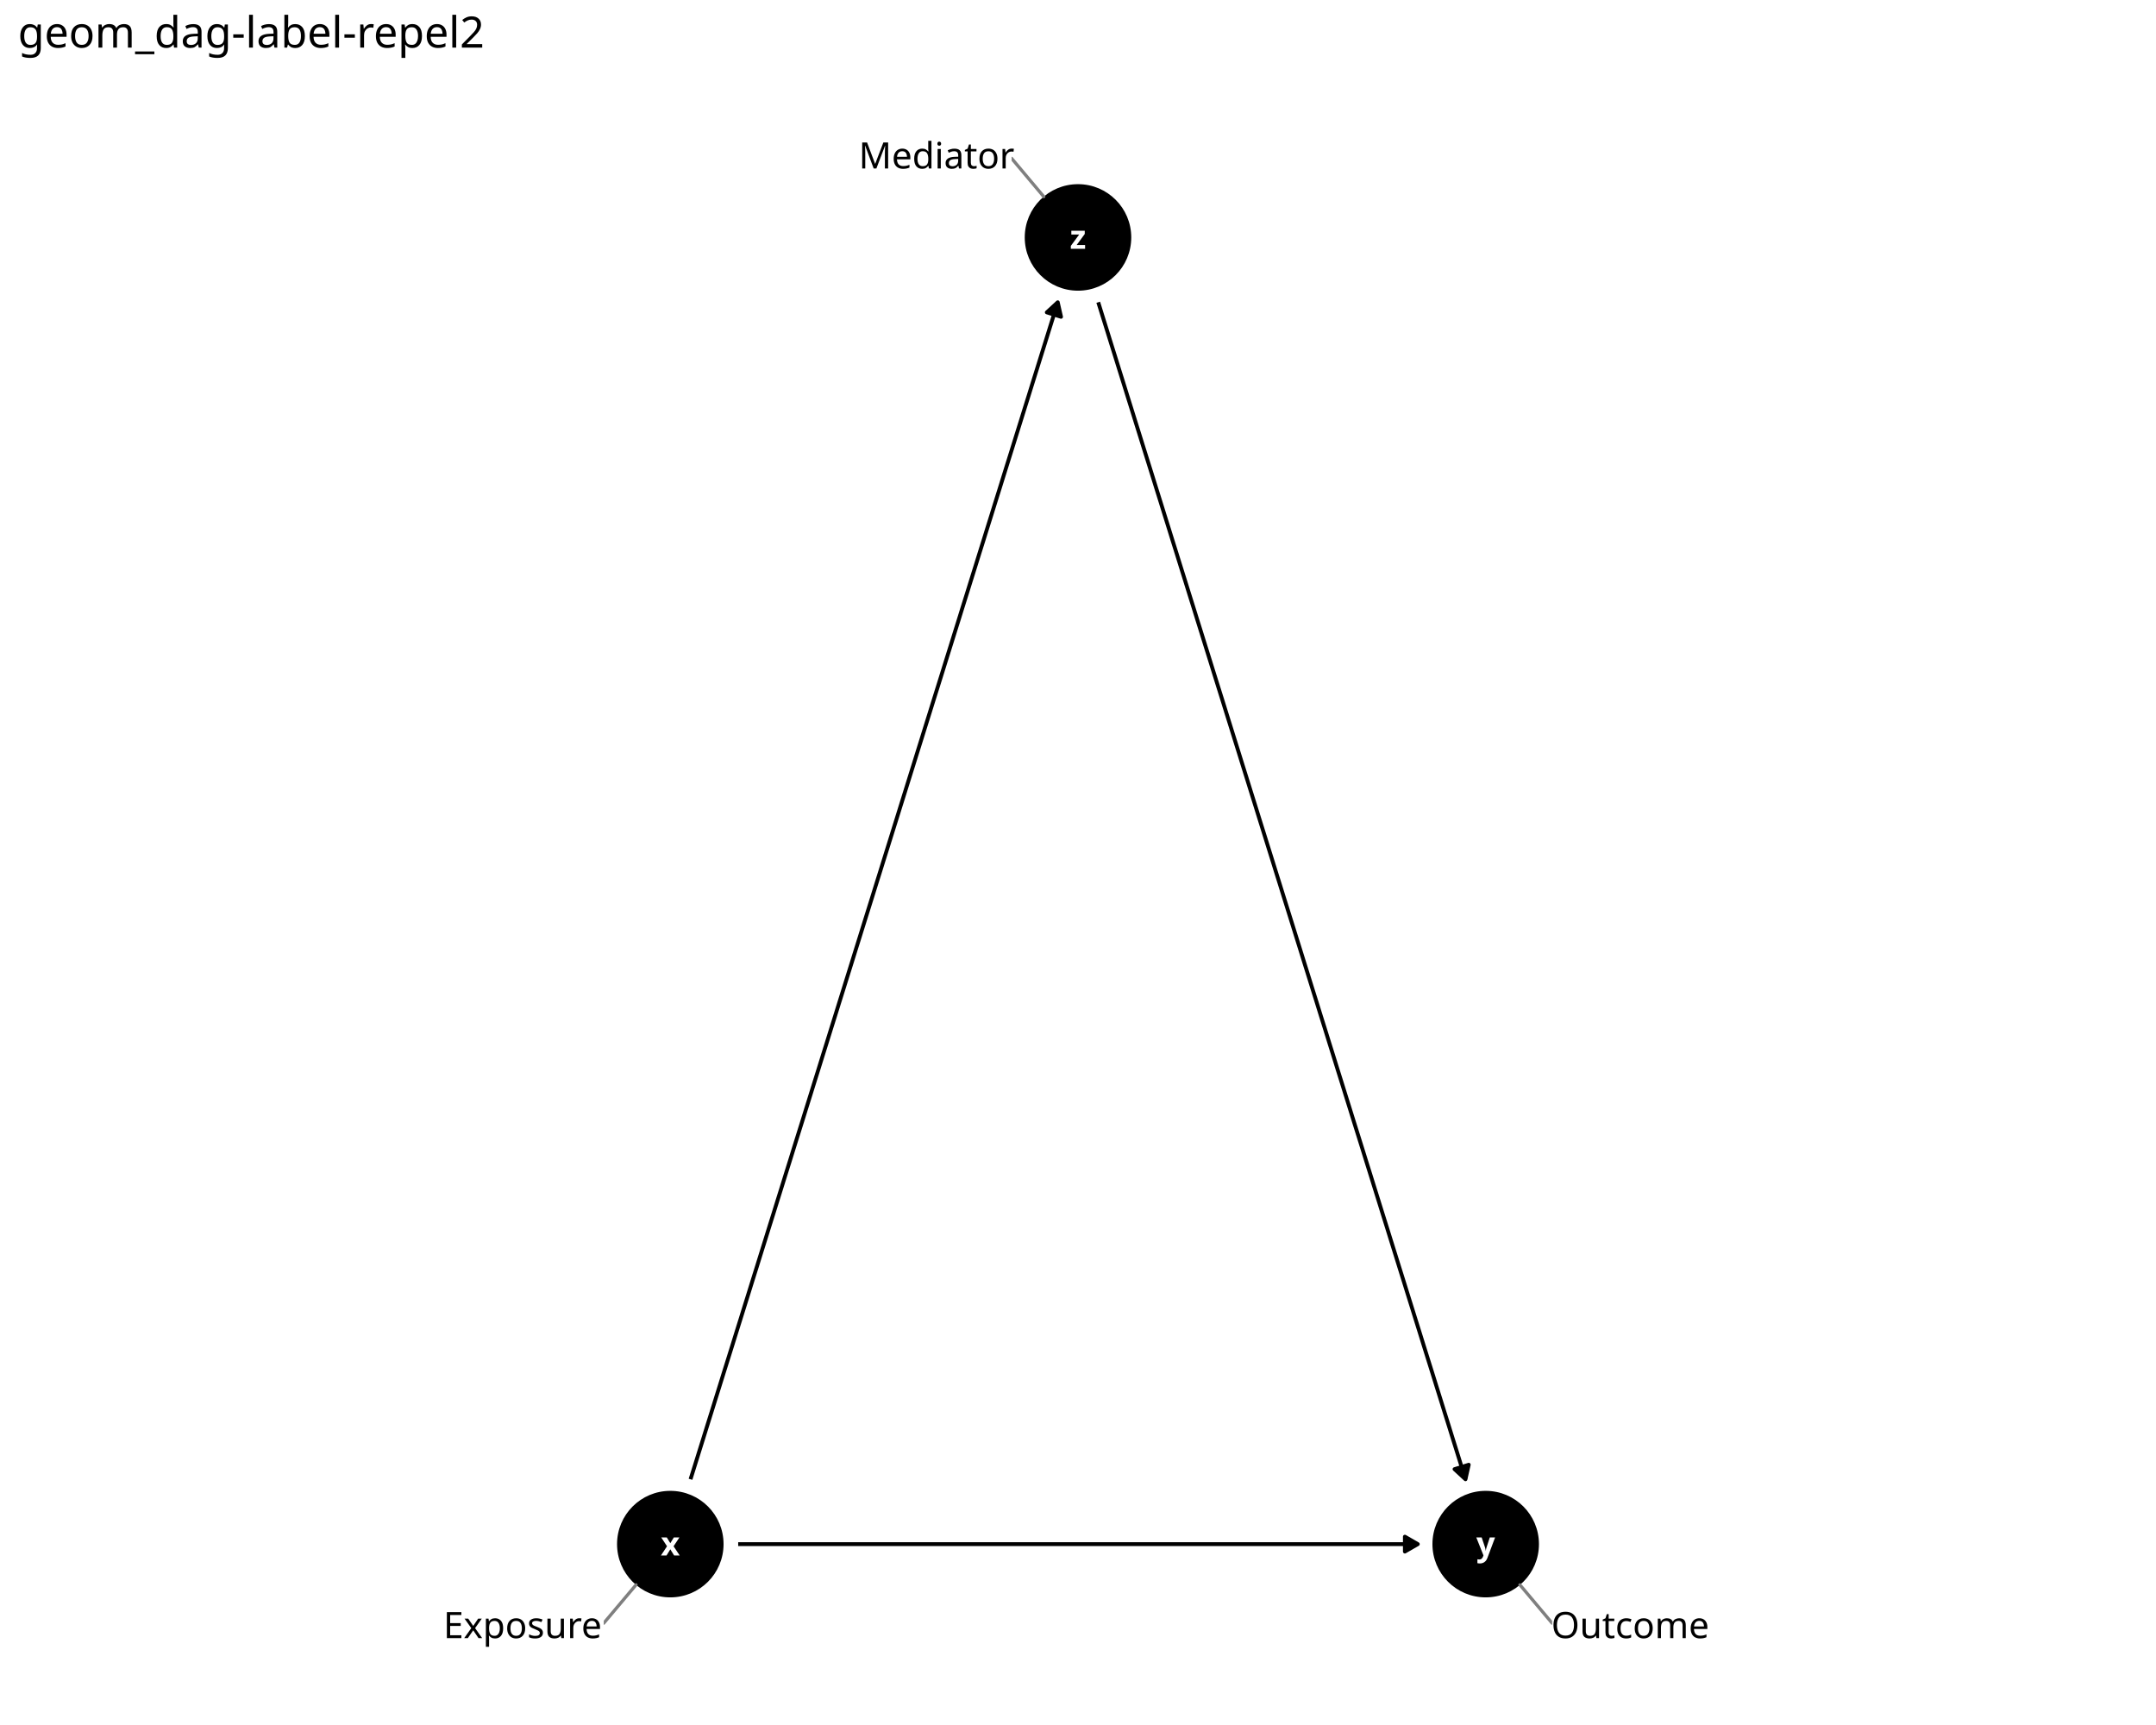
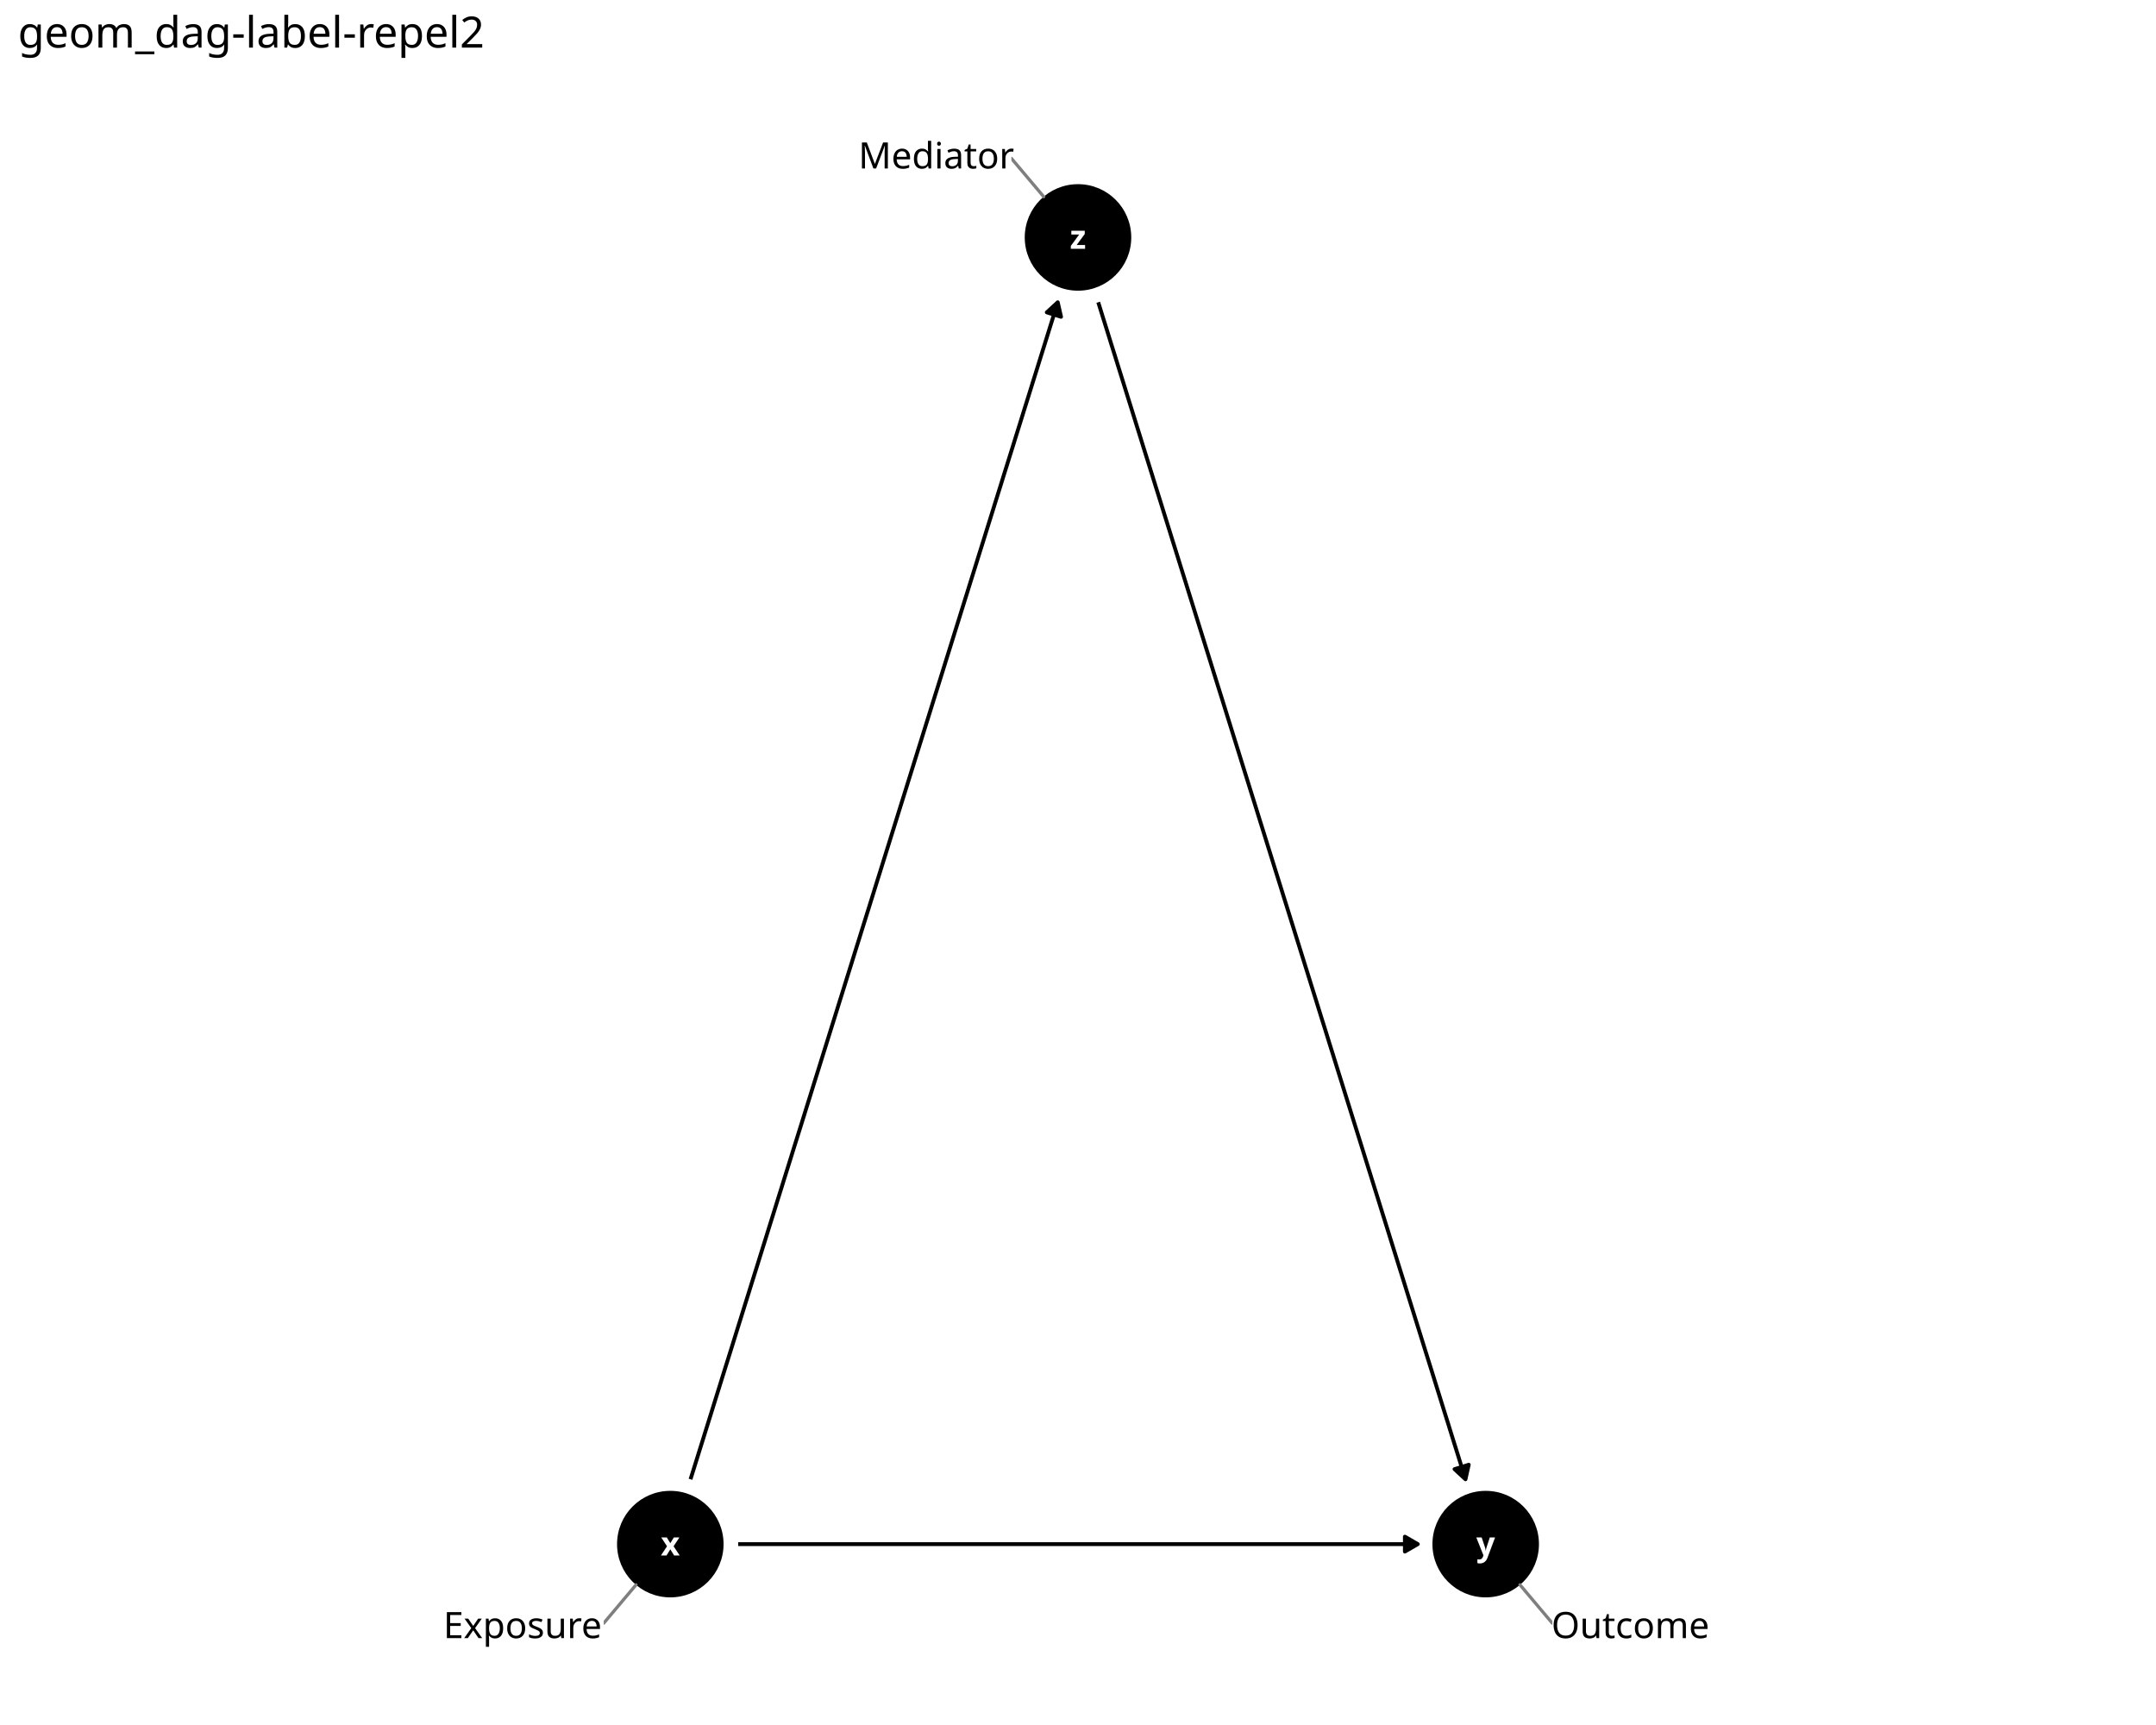
<svg xmlns="http://www.w3.org/2000/svg" class="svglite" data-engine-version="2.0" width="720.00pt" height="576.00pt" viewBox="0 0 720.00 576.00">
  <defs>
    <style type="text/css">
    .svglite line, .svglite polyline, .svglite polygon, .svglite path, .svglite rect, .svglite circle {
      fill: none;
      stroke: #000000;
      stroke-linecap: round;
      stroke-linejoin: round;
      stroke-miterlimit: 10.00;
    }
  </style>
  </defs>
  <rect width="100%" height="100%" style="stroke: none; fill: #FFFFFF;" />
  <defs>
    <clipPath id="cpMC4wMHw3MjAuMDB8MC4wMHw1NzYuMDA=">
      <rect x="0.00" y="0.00" width="720.00" height="576.00" />
    </clipPath>
  </defs>
  <g clip-path="url(#cpMC4wMHw3MjAuMDB8MC4wMHw1NzYuMDA=)">
    <rect x="0.00" y="0.00" width="720.00" height="576.00" style="stroke-width: 1.16; stroke: none; fill: #FFFFFF;" />
  </g>
  <defs>
    <clipPath id="cpNS45OHw3MTQuMDJ8MjQuODV8NTcwLjAy">
      <rect x="5.98" y="24.85" width="708.04" height="545.17" />
    </clipPath>
  </defs>
  <g clip-path="url(#cpNS45OHw3MTQuMDJ8MjQuODV8NTcwLjAy)">
    <circle cx="223.85" cy="515.60" r="17.43" style="stroke-width: 0.71; fill: #000000;" />
    <circle cx="496.15" cy="515.60" r="17.43" style="stroke-width: 0.71; fill: #000000;" />
    <circle cx="360.00" cy="79.28" r="17.43" style="stroke-width: 0.71; fill: #000000;" />
    <polyline points="246.52,515.60 248.60,515.60 251.35,515.60 254.10,515.60 256.85,515.60 259.60,515.60 262.35,515.60 265.10,515.60 267.86,515.60 270.61,515.60 273.36,515.60 276.11,515.60 278.86,515.60 281.61,515.60 284.36,515.60 287.11,515.60 289.86,515.60 292.61,515.60 295.36,515.60 298.11,515.60 300.86,515.60 303.61,515.60 306.36,515.60 309.11,515.60 311.86,515.60 314.62,515.60 317.37,515.60 320.12,515.60 322.87,515.60 325.62,515.60 328.37,515.60 331.12,515.60 333.87,515.60 336.62,515.60 339.37,515.60 342.12,515.60 344.87,515.60 347.62,515.60 350.37,515.60 353.12,515.60 355.87,515.60 358.62,515.60 361.38,515.60 364.13,515.60 366.88,515.60 369.63,515.60 372.38,515.60 375.13,515.60 377.88,515.60 380.63,515.60 383.38,515.60 386.13,515.60 388.88,515.60 391.63,515.60 394.38,515.60 397.13,515.60 399.88,515.60 402.63,515.60 405.38,515.60 408.14,515.60 410.89,515.60 413.64,515.60 416.39,515.60 419.14,515.60 421.89,515.60 424.64,515.60 427.39,515.60 430.14,515.60 432.89,515.60 435.64,515.60 438.39,515.60 441.14,515.60 443.89,515.60 446.64,515.60 449.39,515.60 452.14,515.60 454.90,515.60 457.65,515.60 460.40,515.60 463.15,515.60 465.90,515.60 468.65,515.60 471.40,515.60 473.48,515.60 " style="stroke-width: 1.28; stroke-linecap: butt;" />
    <polygon points="469.16,518.09 473.48,515.60 469.16,513.11 " style="stroke-width: 1.28; stroke-linecap: butt; fill: #000000;" />
    <polyline points="230.60,493.95 230.72,493.56 232.10,489.15 233.47,484.75 234.85,480.34 236.22,475.93 237.60,471.53 238.97,467.12 240.35,462.71 241.72,458.30 243.10,453.90 244.48,449.49 245.85,445.08 247.23,440.67 248.60,436.27 249.98,431.86 251.35,427.45 252.73,423.05 254.10,418.64 255.48,414.23 256.85,409.82 258.23,405.42 259.60,401.01 260.98,396.60 262.35,392.19 263.73,387.79 265.10,383.38 266.48,378.97 267.86,374.57 269.23,370.16 270.61,365.75 271.98,361.34 273.36,356.94 274.73,352.53 276.11,348.12 277.48,343.71 278.86,339.31 280.23,334.90 281.61,330.49 282.98,326.09 284.36,321.68 285.73,317.27 287.11,312.86 288.48,308.46 289.86,304.05 291.24,299.64 292.61,295.23 293.99,290.83 295.36,286.42 296.74,282.01 298.11,277.61 299.49,273.20 300.86,268.79 302.24,264.38 303.61,259.98 304.99,255.57 306.36,251.16 307.74,246.75 309.11,242.35 310.49,237.94 311.86,233.53 313.24,229.13 314.62,224.72 315.99,220.31 317.37,215.90 318.74,211.50 320.12,207.09 321.49,202.68 322.87,198.27 324.24,193.87 325.62,189.46 326.99,185.05 328.37,180.65 329.74,176.24 331.12,171.83 332.49,167.42 333.87,163.02 335.24,158.61 336.62,154.20 338.00,149.80 339.37,145.39 340.75,140.98 342.12,136.57 343.50,132.17 344.87,127.76 346.25,123.35 347.62,118.94 349.00,114.54 350.37,110.13 351.75,105.72 353.12,101.32 353.24,100.93 " style="stroke-width: 1.28; stroke-linecap: butt;" />
    <polygon points="354.34,105.79 353.24,100.93 349.58,104.30 " style="stroke-width: 1.28; stroke-linecap: butt; fill: #000000;" />
    <polyline points="366.76,100.93 366.88,101.32 368.25,105.72 369.63,110.13 371.00,114.54 372.38,118.94 373.75,123.35 375.13,127.76 376.50,132.17 377.88,136.57 379.25,140.98 380.63,145.39 382.00,149.80 383.38,154.20 384.76,158.61 386.13,163.02 387.51,167.42 388.88,171.83 390.26,176.24 391.63,180.65 393.01,185.05 394.38,189.46 395.76,193.87 397.13,198.27 398.51,202.68 399.88,207.09 401.26,211.50 402.63,215.90 404.01,220.31 405.38,224.72 406.76,229.13 408.14,233.53 409.51,237.94 410.89,242.35 412.26,246.75 413.64,251.16 415.01,255.57 416.39,259.98 417.76,264.38 419.14,268.79 420.51,273.20 421.89,277.61 423.26,282.01 424.64,286.42 426.01,290.83 427.39,295.23 428.76,299.64 430.14,304.05 431.52,308.46 432.89,312.86 434.27,317.27 435.64,321.68 437.02,326.09 438.39,330.49 439.77,334.90 441.14,339.31 442.52,343.71 443.89,348.12 445.27,352.53 446.64,356.94 448.02,361.34 449.39,365.75 450.77,370.16 452.14,374.57 453.52,378.97 454.90,383.38 456.27,387.79 457.65,392.19 459.02,396.60 460.40,401.01 461.77,405.42 463.15,409.82 464.52,414.23 465.90,418.64 467.27,423.05 468.65,427.45 470.02,431.86 471.40,436.27 472.77,440.67 474.15,445.08 475.52,449.49 476.90,453.90 478.28,458.30 479.65,462.71 481.03,467.12 482.40,471.53 483.78,475.93 485.15,480.34 486.53,484.75 487.90,489.15 489.28,493.56 489.40,493.95 " style="stroke-width: 1.28; stroke-linecap: butt;" />
    <polygon points="485.74,490.57 489.40,493.95 490.49,489.09 " style="stroke-width: 1.28; stroke-linecap: butt; fill: #000000;" />
    <text x="223.85" y="519.40" text-anchor="middle" style="font-size: 11.04px; font-weight: bold; fill: #FFFFFF; font-family: sans;" textLength="5.52px" lengthAdjust="spacingAndGlyphs">x</text>
    <text x="496.15" y="519.40" text-anchor="middle" style="font-size: 11.04px; font-weight: bold; fill: #FFFFFF; font-family: sans;" textLength="5.52px" lengthAdjust="spacingAndGlyphs">y</text>
    <text x="360.00" y="83.08" text-anchor="middle" style="font-size: 11.04px; font-weight: bold; fill: #FFFFFF; font-family: sans;" textLength="5.52px" lengthAdjust="spacingAndGlyphs">z</text>
    <line x1="201.62" y1="542.00" x2="212.40" y2="529.20" style="stroke-width: 1.07; stroke: #7F7F7F;" />
-     <line x1="518.34" y1="542.00" x2="507.59" y2="529.21" style="stroke-width: 1.07; stroke: #7F7F7F;" />
-     <line x1="337.83" y1="52.88" x2="348.57" y2="65.67" style="stroke-width: 1.07; stroke: #7F7F7F;" />
+     <line x1="518.39" y1="542.00" x2="507.60" y2="529.19" style="stroke-width: 1.07; stroke: #7F7F7F;" />
+     <line x1="337.75" y1="52.88" x2="348.55" y2="65.69" style="stroke-width: 1.07; stroke: #7F7F7F;" />
    <polygon points="149.58,548.42 199.46,548.42 199.37,548.42 199.72,548.41 200.06,548.34 200.39,548.21 200.69,548.04 200.96,547.82 201.19,547.56 201.37,547.27 201.51,546.95 201.59,546.61 201.62,546.26 201.62,546.26 201.62,539.35 201.62,539.35 201.59,539.00 201.51,538.66 201.37,538.34 201.19,538.05 200.96,537.79 200.69,537.57 200.39,537.39 200.06,537.27 199.72,537.20 199.46,537.19 149.58,537.19 149.84,537.20 149.50,537.19 149.15,537.23 148.82,537.33 148.50,537.47 148.22,537.67 147.97,537.91 147.76,538.19 147.60,538.50 147.49,538.83 147.43,539.17 147.42,539.35 147.42,546.26 147.43,546.09 147.43,546.44 147.49,546.78 147.60,547.11 147.76,547.42 147.97,547.69 148.22,547.94 148.50,548.13 148.82,548.28 149.15,548.38 149.50,548.42 " style="stroke-width: 0.00; stroke: none; fill: #FFFFFF;" />
    <text x="174.52" y="546.98" text-anchor="middle" style="font-size: 12.14px; font-family: sans;" textLength="51.32px" lengthAdjust="spacingAndGlyphs">Exposure</text>
-     <polygon points="520.50,548.42 568.34,548.42 568.26,548.42 568.61,548.41 568.95,548.34 569.27,548.21 569.57,548.04 569.84,547.82 570.07,547.56 570.26,547.27 570.39,546.95 570.48,546.61 570.50,546.26 570.50,546.26 570.50,539.35 570.50,539.35 570.48,539.00 570.39,538.66 570.26,538.34 570.07,538.05 569.84,537.79 569.57,537.57 569.27,537.39 568.95,537.27 568.61,537.20 568.34,537.19 520.50,537.19 520.76,537.20 520.41,537.19 520.07,537.23 519.74,537.33 519.42,537.47 519.13,537.67 518.88,537.91 518.68,538.19 518.51,538.50 518.40,538.83 518.35,539.17 518.34,539.35 518.34,546.26 518.35,546.09 518.35,546.44 518.40,546.78 518.51,547.11 518.68,547.42 518.88,547.69 519.13,547.94 519.42,548.13 519.74,548.28 520.07,548.38 520.41,548.42 " style="stroke-width: 0.00; stroke: none; fill: #FFFFFF;" />
-     <text x="544.42" y="546.98" text-anchor="middle" style="font-size: 12.14px; font-family: sans;" textLength="49.28px" lengthAdjust="spacingAndGlyphs">Outcome</text>
-     <polygon points="289.86,57.69 335.67,57.69 335.59,57.69 335.93,57.68 336.27,57.61 336.60,57.48 336.90,57.31 337.17,57.09 337.40,56.83 337.59,56.54 337.72,56.22 337.81,55.88 337.83,55.53 337.83,55.53 337.83,48.61 337.83,48.61 337.81,48.27 337.72,47.93 337.59,47.61 337.40,47.32 337.17,47.06 336.90,46.84 336.60,46.66 336.27,46.54 335.93,46.47 335.67,46.45 289.86,46.45 290.12,46.47 289.78,46.46 289.43,46.50 289.10,46.60 288.78,46.74 288.50,46.94 288.25,47.18 288.04,47.46 287.88,47.77 287.77,48.10 287.71,48.44 287.70,48.61 287.70,55.53 287.71,55.36 287.71,55.71 287.77,56.05 287.88,56.38 288.04,56.69 288.25,56.96 288.50,57.21 288.78,57.40 289.10,57.55 289.43,57.65 289.78,57.69 " style="stroke-width: 0.00; stroke: none; fill: #FFFFFF;" />
-     <text x="312.77" y="56.25" text-anchor="middle" style="font-size: 12.14px; font-family: sans;" textLength="47.25px" lengthAdjust="spacingAndGlyphs">Mediator</text>
+     <polygon points="520.55,548.42 568.39,548.42 568.31,548.42 568.65,548.41 568.99,548.34 569.32,548.21 569.62,548.04 569.89,547.82 570.12,547.56 570.30,547.27 570.44,546.95 570.52,546.61 570.55,546.26 570.55,546.26 570.55,539.35 570.55,539.35 570.52,539.00 570.44,538.66 570.30,538.34 570.12,538.05 569.89,537.79 569.62,537.57 569.32,537.39 568.99,537.27 568.65,537.20 568.39,537.19 520.55,537.19 520.81,537.20 520.46,537.19 520.12,537.23 519.78,537.33 519.47,537.47 519.18,537.67 518.93,537.91 518.72,538.19 518.56,538.50 518.45,538.83 518.40,539.17 518.39,539.35 518.39,546.26 518.40,546.09 518.40,546.44 518.45,546.78 518.56,547.11 518.72,547.42 518.93,547.69 519.18,547.94 519.47,548.13 519.78,548.28 520.12,548.38 520.46,548.42 " style="stroke-width: 0.00; stroke: none; fill: #FFFFFF;" />
+     <text x="544.47" y="546.98" text-anchor="middle" style="font-size: 12.14px; font-family: sans;" textLength="49.28px" lengthAdjust="spacingAndGlyphs">Outcome</text>
+     <polygon points="289.78,57.69 335.59,57.69 335.50,57.69 335.85,57.68 336.19,57.61 336.52,57.48 336.82,57.31 337.09,57.09 337.32,56.83 337.50,56.54 337.64,56.22 337.72,55.88 337.75,55.53 337.75,55.53 337.75,48.61 337.75,48.61 337.72,48.27 337.64,47.93 337.50,47.61 337.32,47.32 337.09,47.06 336.82,46.84 336.52,46.66 336.19,46.54 335.85,46.47 335.59,46.45 289.78,46.45 290.04,46.47 289.69,46.46 289.35,46.50 289.01,46.60 288.70,46.74 288.41,46.94 288.16,47.18 287.95,47.46 287.79,47.77 287.68,48.10 287.63,48.44 287.62,48.61 287.62,55.53 287.63,55.36 287.63,55.71 287.68,56.05 287.79,56.38 287.95,56.69 288.16,56.96 288.41,57.21 288.70,57.40 289.01,57.55 289.35,57.65 289.69,57.69 " style="stroke-width: 0.00; stroke: none; fill: #FFFFFF;" />
+     <text x="312.68" y="56.25" text-anchor="middle" style="font-size: 12.14px; font-family: sans;" textLength="47.25px" lengthAdjust="spacingAndGlyphs">Mediator</text>
  </g>
  <g clip-path="url(#cpMC4wMHw3MjAuMDB8MC4wMHw1NzYuMDA=)">
    <text x="5.98" y="15.89" style="font-size: 14.40px; font-family: sans;" textLength="148.11px" lengthAdjust="spacingAndGlyphs">geom_dag-label-repel2</text>
  </g>
</svg>
